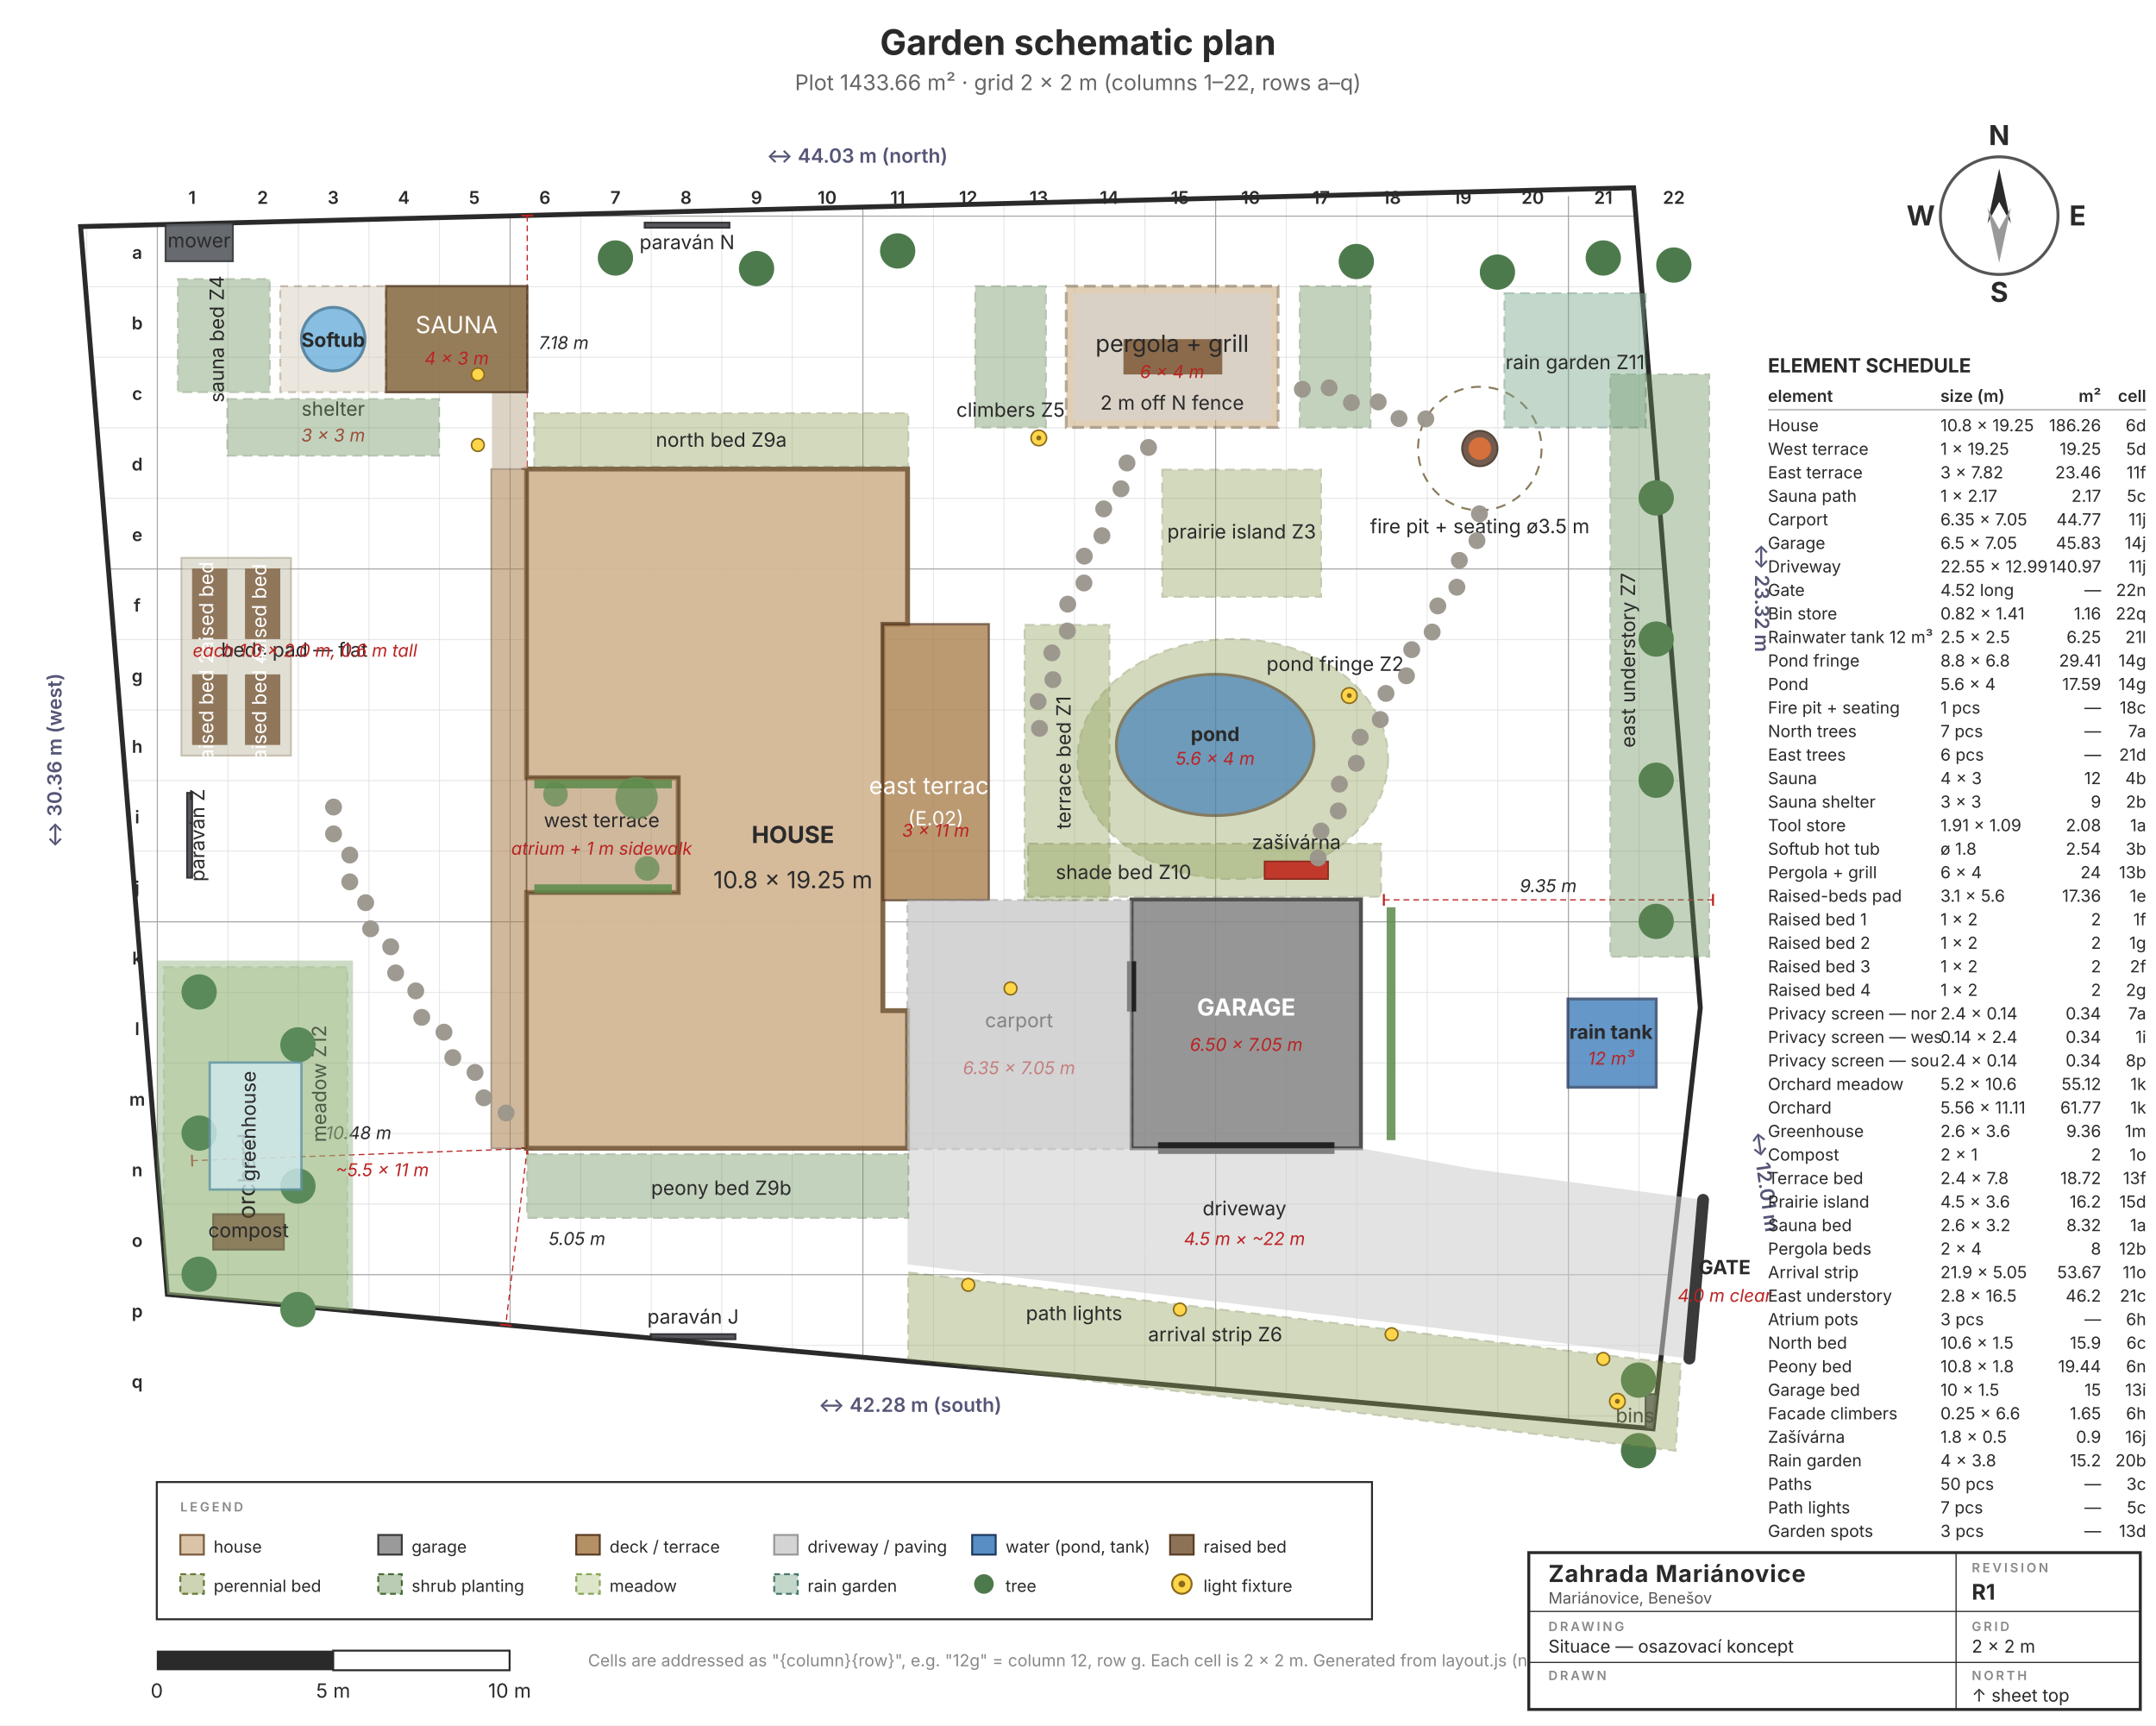
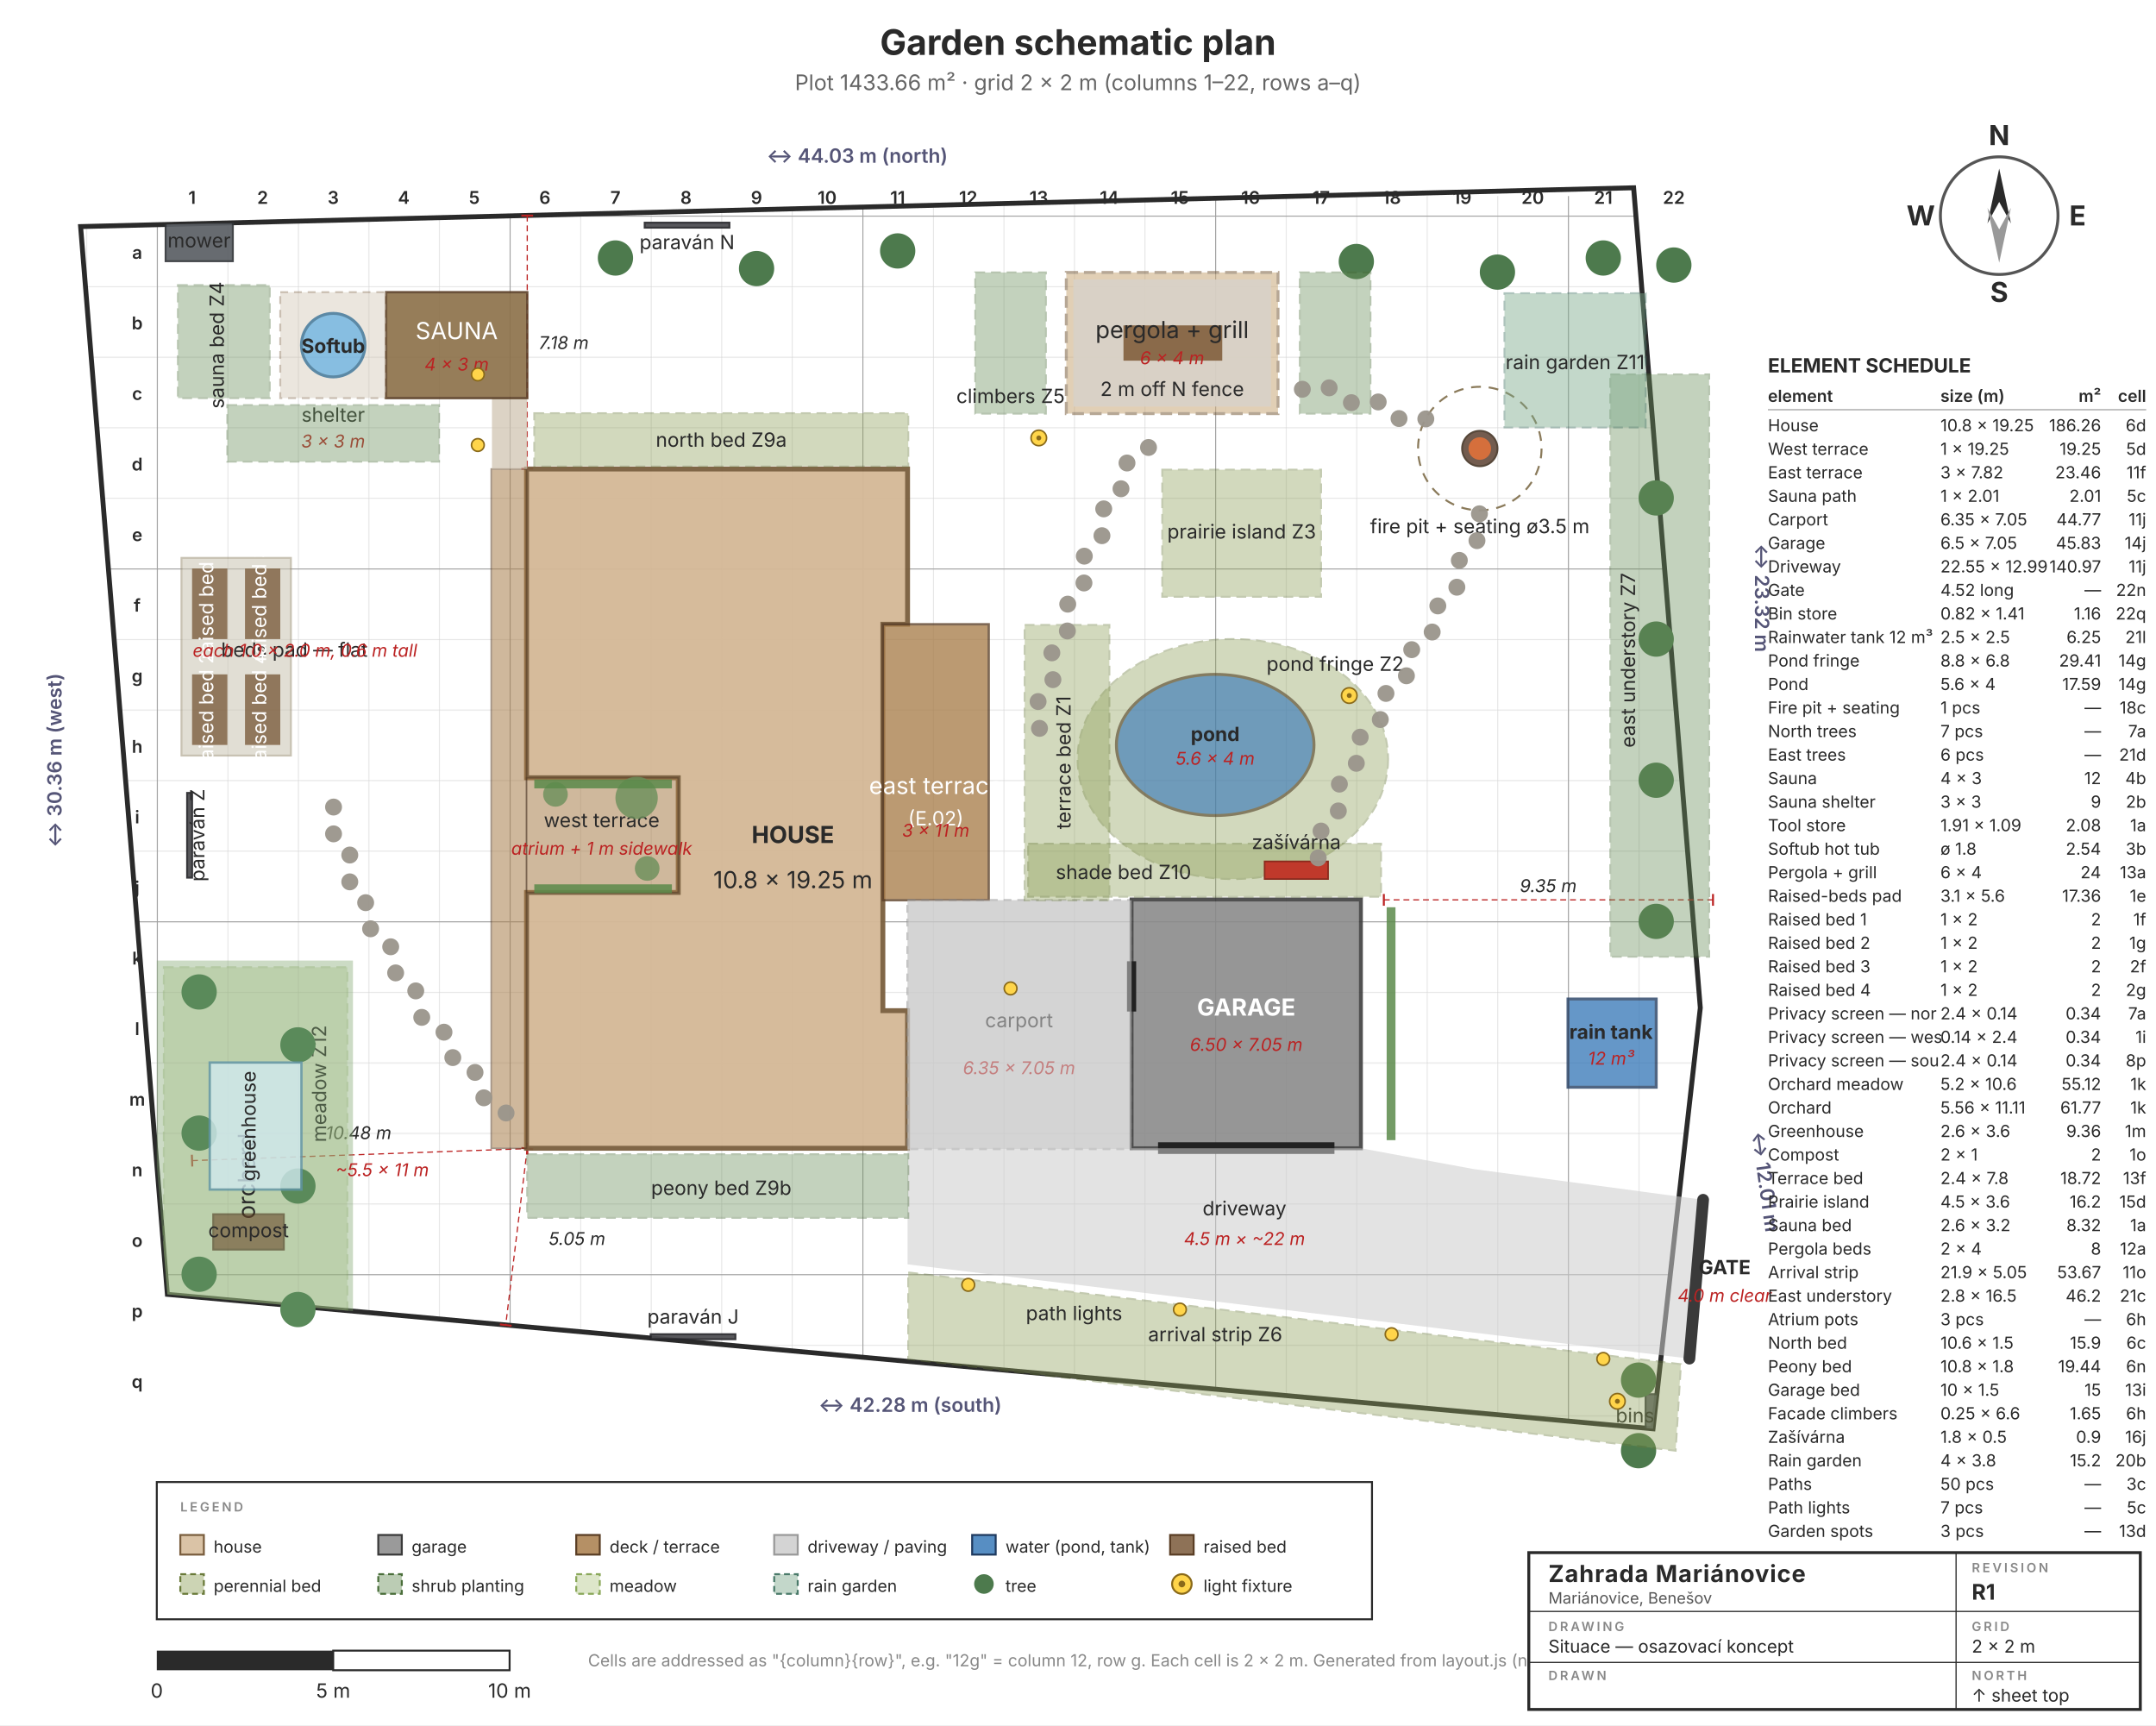
<svg xmlns="http://www.w3.org/2000/svg" viewBox="0 0 1100 880" font-family="-apple-system, BlinkMacSystemFont, sans-serif">
  <defs>
    <pattern id="cellgrid" width="36" height="36" patternUnits="userSpaceOnUse">
      <path d="M 36 0 L 0 0 0 36" fill="none" stroke="#d8d8d8" stroke-width="0.6" />
    </pattern>
    <pattern id="majorgrid" x="0" y="0" width="180" height="180" patternUnits="userSpaceOnUse">
      <rect width="180" height="180" fill="url(#cellgrid)" />
      <path d="M 180 0 L 0 0 0 180" fill="none" stroke="#a0a0a0" stroke-width="1" />
    </pattern>
    <clipPath id="plotShape">
      <polygon points="-38.88,5.58 753.48,-14.22 787.5,404.1 779.4,475.74 763.38,618.84 5.4,550.26" />
    </clipPath>
  </defs>
  <style>
    text { font-family: -apple-system, sans-serif; fill: #2a2a2a; }
    .title { font-size: 18px; font-weight: 700; text-anchor: middle; }
    .subtitle { font-size: 11px; fill: #666; text-anchor: middle; }
    .lbl { font-size: 12px; text-anchor: middle; }
    .lbl-w { font-size: 12px; text-anchor: middle; fill: white; }
    .lbl-sm { font-size: 10px; text-anchor: middle; }
    .lbl-sm-w { font-size: 10px; text-anchor: middle; fill: white; }
    .compass { font-size: 14px; font-weight: 700; text-anchor: middle; }
    .strana { font-size: 10px; fill: #557; font-weight: 600; text-anchor: middle; }
    .dim { font-size: 9px; fill: #b22; text-anchor: middle; font-style: italic; }
    .axis { font-size: 9px; fill: #555; text-anchor: middle; font-weight: 600; }
    .tb-proj { font-size: 12px; font-weight: 700; letter-spacing: 0.4px; }
    .tb-sub { font-size: 8px; fill: #555; }
    .tb-lbl { font-size: 6.5px; fill: #888; font-weight: 600; letter-spacing: 1.2px; }
    .tb-val { font-size: 9px; }
    .tb-rev { font-size: 11px; font-weight: 700; }
    .leg { font-size: 8.5px; }
    .note { font-size: 8.5px; fill: #888; }
  </style>
  <rect x="0" y="0" width="1100" height="880" fill="white" />
  <text x="550" y="28" class="title">Garden schematic plan</text>
  <text x="550" y="46" class="subtitle">Plot 1433.66 m² · grid 2 × 2 m (columns 1–22, rows a–q)</text>
  <g transform="translate(80, 110)">
    <g clip-path="url(#plotShape)">
      <rect x="-50" y="-10" width="900" height="700" fill="url(#majorgrid)" />
    </g>
    <polygon points="-38.88,5.58 753.48,-14.22 787.5,404.1 779.4,475.74 763.38,618.84 5.4,550.26" fill="none" stroke="#2a2a2a" stroke-width="2.5" />
    <g class="axis-labels" font-size="9" fill="#555" text-anchor="middle" font-weight="600">
      <text x="18" y="-6">1</text>
      <text x="54" y="-6">2</text>
      <text x="90" y="-6">3</text>
      <text x="126" y="-6">4</text>
      <text x="162" y="-6">5</text>
      <text x="198" y="-6">6</text>
      <text x="234" y="-6">7</text>
      <text x="270" y="-6">8</text>
      <text x="306" y="-6">9</text>
      <text x="342" y="-6">10</text>
      <text x="378" y="-6">11</text>
      <text x="414" y="-6">12</text>
      <text x="450" y="-6">13</text>
      <text x="486" y="-6">14</text>
      <text x="522" y="-6">15</text>
      <text x="558" y="-6">16</text>
      <text x="594" y="-6">17</text>
      <text x="630" y="-6">18</text>
      <text x="666" y="-6">19</text>
      <text x="702" y="-6">20</text>
      <text x="738" y="-6">21</text>
      <text x="774" y="-6">22</text>
    </g>
    <g class="axis-labels" font-size="9" fill="#555" text-anchor="middle" font-weight="600">
      <text x="-10" y="22">a</text>
      <text x="-10" y="58">b</text>
      <text x="-10" y="94">c</text>
      <text x="-10" y="130">d</text>
      <text x="-10" y="166">e</text>
      <text x="-10" y="202">f</text>
      <text x="-10" y="238">g</text>
      <text x="-10" y="274">h</text>
      <text x="-10" y="310">i</text>
      <text x="-10" y="346">j</text>
      <text x="-10" y="382">k</text>
      <text x="-10" y="418">l</text>
      <text x="-10" y="454">m</text>
      <text x="-10" y="490">n</text>
      <text x="-10" y="526">o</text>
      <text x="-10" y="562">p</text>
      <text x="-10" y="598">q</text>
    </g>
    <text x="357.3" y="-27" class="strana">↔ 44.03 m (north)</text>
    <text x="815.4" y="194.94" class="strana" transform="rotate(90, 815.4, 194.94)">↔ 23.32 m</text>
    <text x="817.2" y="493.2" class="strana" transform="rotate(82, 817.2, 493.2)">↔ 12.01 m</text>
    <text x="384.3" y="610.2" class="strana">↔ 42.28 m (south)</text>
    <text x="-48.6" y="277.92" class="strana" transform="rotate(-90, -48.6, 277.92)">↔ 30.36 m (west)</text>
    <g stroke="#b22" stroke-width="0.6" fill="#b22">
      <line x1="189" y1="0" x2="189" y2="129.06" stroke-dasharray="3,2" />
      <line x1="186" y1="0" x2="192" y2="0" stroke-width="1" />
      <line x1="186" y1="129.06" x2="192" y2="129.06" stroke-width="1" />
      <text x="194.94" y="68.04" font-size="9" font-style="italic" stroke="none" text-anchor="start">7.18 m</text>
      <line x1="18" y1="482.04" x2="189" y2="475.92" stroke-dasharray="3,2" />
      <line x1="18.11" y1="485.04" x2="17.89" y2="479.04" stroke-width="1" />
      <line x1="189.11" y1="478.92" x2="188.89" y2="472.92" stroke-width="1" />
      <text x="102.96" y="471.06" font-size="9" font-style="italic" stroke="none" text-anchor="middle">10.48 m</text>
      <line x1="189" y1="475.92" x2="178.02" y2="565.92" stroke-dasharray="3,2" />
      <line x1="186.02" y1="475.56" x2="191.98" y2="476.28" stroke-width="1" />
      <line x1="175.04" y1="565.56" x2="181" y2="566.28" stroke-width="1" />
      <text x="199.98" y="525.06" font-size="9" font-style="italic" stroke="none" text-anchor="start">5.05 m</text>
      <line x1="626.04" y1="349.02" x2="793.98" y2="349.02" stroke-dasharray="3,2" />
      <line x1="626.04" y1="352.02" x2="626.04" y2="346.02" stroke-width="1" />
      <line x1="793.98" y1="352.02" x2="793.98" y2="346.02" stroke-width="1" />
      <text x="709.92" y="345.06" font-size="9" font-style="italic" stroke="none" text-anchor="middle">9.35 m</text>
    </g>
    <g class="el" data-id="house">
      <polygon points="188.64,129.24 383.04,129.24 383.04,208.44 370.44,208.44 370.44,405.54 383.04,405.54 383.04,475.74 188.64,475.74 188.64,345.24 266.04,345.24 266.04,286.74 188.64,286.74" fill="#d4b896" opacity="0.95" stroke="#7a5e3e" stroke-width="2.5" />
      <text x="324.54" y="320.04" class="lbl" font-size="20" font-weight="700">HOUSE</text>
      <text x="324.54" y="343.08" class="lbl">10.8 × 19.25 m</text>
    </g>
    <g class="el" data-id="westTerrace">
      <rect x="170.64" y="129.24" width="18" height="346.5" fill="#a87d4a" opacity="0.55" stroke="#5a3e25" stroke-width="0.8" />
      <rect x="188.64" y="286.74" width="77.4" height="58.5" fill="#a87d4a" opacity="0.55" stroke="#5a3e25" stroke-width="0.8" />
      <text x="226.98" y="311.94" class="lbl-sm">west terrace</text>
      <text x="226.98" y="325.98" class="dim">atrium + 1 m sidewalk</text>
    </g>
    <g class="el" data-id="eastTerrace">
      <rect x="370.44" y="208.44" width="54" height="140.76" fill="#a87d4a" opacity="0.78" stroke="#5a3e25" stroke-width="1.2" />
      <text x="397.44" y="295.02" class="lbl-w">east terrace</text>
      <text x="397.44" y="311.04" class="lbl-sm-w">(E.02)</text>
      <text x="397.44" y="316.8" class="dim" fill="#fff">3 × 11 m</text>
    </g>
    <g class="el" data-id="saunaPath">
-       <rect x="171" y="90" width="18" height="39.06" fill="#cdc1ad" opacity="0.7" />
+       <rect x="171" y="93.06" width="18" height="36.18" fill="#cdc1ad" opacity="0.7" />
    </g>
    <g class="el" data-id="carport">
      <rect x="383.04" y="349.2" width="114.3" height="126.9" fill="#bdbdbd" opacity="0.5" stroke="#888" stroke-width="1.2" stroke-dasharray="4,3" />
      <text x="439.92" y="414" class="lbl-sm">carport</text>
      <text x="439.92" y="437.94" class="dim">6.35 × 7.05 m</text>
    </g>
    <g class="el" data-id="garage">
      <rect x="497.34" y="348.84" width="117" height="126.9" fill="#888" opacity="0.88" stroke="#3a3a3a" stroke-width="2" />
      <rect x="510.84" y="472.68" width="90" height="5.94" fill="#222" />
      <rect x="495" y="380.34" width="4.68" height="25.65" fill="#222" />
      <text x="555.84" y="408.06" class="lbl-w" font-size="14" font-weight="700">GARAGE</text>
      <text x="555.84" y="426.06" class="dim" fill="#fff">6.50 × 7.05 m</text>
    </g>
    <g class="el" data-id="driveway">
      <polygon points="383.04,349.2 497.34,349.2 497.34,475.74 614.34,475.74 671.94,486.36 788.94,502.02 781.92,583.02 383.04,534.96" fill="#cccccc" opacity="0.55" />
      <text x="554.94" y="509.94" class="lbl-sm">driveway</text>
      <text x="554.94" y="525.06" class="dim">4.5 m × ~22 m</text>
    </g>
    <g class="el" data-id="gate">
      <line x1="788.94" y1="502.02" x2="781.92" y2="583.02" fill="none" stroke="#3a3a3a" stroke-width="6" stroke-linecap="round" />
      <text x="799.92" y="540" class="lbl-sm" font-weight="700" text-anchor="start">GATE</text>
      <text x="799.92" y="554.04" class="dim" text-anchor="start">4.0 m clear</text>
    </g>
    <g class="el" data-id="binStore">
      <g clip-path="url(#plotShape)">
        <rect x="759.6" y="601.2" width="14.76" height="25.38" fill="#5a5e64" opacity="0.92" stroke="#33363a" stroke-width="1" />
      </g>
      <text x="754.2" y="615.6" class="lbl-sm" fill="#333" text-anchor="end">bins</text>
    </g>
    <g class="el" data-id="rainTank">
      <rect x="720" y="399.6" width="45" height="45" fill="#3a7ab8" opacity="0.78" stroke="#1f3a5f" stroke-width="1.5" />
      <text x="741.96" y="419.94" class="lbl-sm" fill="#fff" font-weight="700">rain tank</text>
      <text x="741.96" y="433.08" class="dim" fill="#fff">12 m³</text>
    </g>
    <g class="el" data-id="pondFringe">
      <ellipse cx="549" cy="277.2" rx="79.2" ry="61.2" fill="#8fa05a" opacity="0.4" stroke="#6a7a3a" stroke-width="1" stroke-dasharray="5,3" />
      <text x="601.2" y="232.2" class="lbl-sm" fill="#3a5a28">pond fringe Z2</text>
    </g>
    <g class="el" data-id="pond">
      <ellipse cx="540" cy="270" rx="50.4" ry="36" fill="#3a7ab8" opacity="0.65" stroke="#5a4a30" stroke-width="1.5" />
      <text x="540" y="268.02" class="lbl-sm" fill="#fff" font-weight="700">pond</text>
      <text x="540" y="280.08" class="dim" fill="#fff">5.6 × 4 m</text>
    </g>
    <g class="el" data-id="firePit">
      <circle cx="675" cy="118.8" r="31.5" fill="none" stroke="#8a7a5a" stroke-width="1" stroke-dasharray="5,4" />
      <circle cx="675" cy="118.8" r="9" fill="#5a4030" opacity="0.85" stroke="#3a2818" stroke-width="1" />
      <circle cx="675" cy="118.8" r="5.76" fill="#ff7733" opacity="0.7" />
      <text x="675" y="162" class="lbl-sm" fill="#5a4828">fire pit + seating ø3.5 m</text>
    </g>
    <g class="el" data-id="northTrees">
      <circle cx="234" cy="21.6" r="9" fill="#4d7a4d" />
      <circle cx="306" cy="27" r="9" fill="#4d7a4d" />
      <circle cx="378" cy="18" r="9" fill="#4d7a4d" />
      <circle cx="612" cy="23.4" r="9" fill="#4d7a4d" />
      <circle cx="684" cy="28.8" r="9" fill="#4d7a4d" />
      <circle cx="738" cy="21.6" r="9" fill="#4d7a4d" />
      <circle cx="774" cy="25.2" r="9" fill="#4d7a4d" />
    </g>
    <g class="el" data-id="eastTrees">
      <circle cx="765" cy="144" r="9" fill="#4d7a4d" />
      <circle cx="765" cy="216" r="9" fill="#4d7a4d" />
      <circle cx="765" cy="288" r="9" fill="#4d7a4d" />
      <circle cx="765" cy="360" r="9" fill="#4d7a4d" />
      <circle cx="756" cy="594" r="9" fill="#4d7a4d" />
      <circle cx="756" cy="630" r="9" fill="#4d7a4d" />
    </g>
    <g class="el" data-id="sauna">
-       <rect x="117" y="36" width="72" height="54" fill="#8b6f47" opacity="0.9" stroke="#5a3e25" stroke-width="1.2" />
-       <text x="153" y="59.94" class="lbl-w">SAUNA</text>
-       <text x="153" y="75.96" class="dim" fill="#fff">4 × 3 m</text>
+       <rect x="117" y="39.06" width="72" height="54" fill="#8b6f47" opacity="0.9" stroke="#5a3e25" stroke-width="1.2" />
+       <text x="153" y="63" class="lbl-w">SAUNA</text>
+       <text x="153" y="79.02" class="dim" fill="#fff">4 × 3 m</text>
    </g>
    <g class="el" data-id="saunaShelter">
-       <rect x="63" y="36" width="54" height="54" fill="#cdc1ad" opacity="0.4" stroke="#7a5e3e" stroke-width="1" stroke-dasharray="4,3" />
-       <text x="90" y="102.06" class="lbl-sm" fill="#5a4828">shelter</text>
-       <text x="90" y="115.2" class="dim">3 × 3 m</text>
+       <rect x="63" y="39.06" width="54" height="54" fill="#cdc1ad" opacity="0.4" stroke="#7a5e3e" stroke-width="1" stroke-dasharray="4,3" />
+       <text x="90" y="105.12" class="lbl-sm" fill="#5a4828">shelter</text>
+       <text x="90" y="118.26" class="dim">3 × 3 m</text>
    </g>
    <g class="el" data-id="toolStore">
      <g clip-path="url(#plotShape)">
        <rect x="4.5" y="3.6" width="34.29" height="19.62" fill="#5a5e64" opacity="0.92" stroke="#33363a" stroke-width="1" />
      </g>
      <text x="21.6" y="16.2" class="lbl-sm" fill="#fff">mower</text>
    </g>
    <g class="el" data-id="softub">
-       <circle cx="90" cy="63" r="16.2" fill="#5dade2" opacity="0.7" stroke="#1f618d" stroke-width="1.5" />
-       <text x="90" y="66.96" class="lbl-sm" fill="#1f3a5f" font-weight="700">Softub</text>
+       <circle cx="90" cy="66.06" r="16.2" fill="#5dade2" opacity="0.7" stroke="#1f618d" stroke-width="1.5" />
+       <text x="90" y="70.02" class="lbl-sm" fill="#1f3a5f" font-weight="700">Softub</text>
    </g>
    <g class="el" data-id="pergola">
-       <rect x="464.04" y="36" width="108" height="72" fill="#c8a878" opacity="0.55" stroke="#7a5e3e" stroke-width="1.5" stroke-dasharray="6,3" />
-       <rect x="467.64" y="39.6" width="100.8" height="64.8" fill="#d8d2c8" opacity="0.9" />
-       <rect x="493.2" y="63" width="50.4" height="18" fill="#8a6a4a" />
-       <text x="518.04" y="69.48" class="lbl">pergola + grill</text>
-       <text x="518.04" y="82.8" class="dim">6 × 4 m</text>
-       <text x="518.04" y="99" class="lbl-sm" fill="#5a4828">2 m off N fence</text>
+       <rect x="464.04" y="28.98" width="108" height="72" fill="#c8a878" opacity="0.55" stroke="#7a5e3e" stroke-width="1.5" stroke-dasharray="6,3" />
+       <rect x="467.64" y="32.58" width="100.8" height="64.8" fill="#d8d2c8" opacity="0.9" />
+       <rect x="493.2" y="55.98" width="50.4" height="18" fill="#8a6a4a" />
+       <text x="518.04" y="62.46" class="lbl">pergola + grill</text>
+       <text x="518.04" y="75.78" class="dim">6 × 4 m</text>
+       <text x="518.04" y="91.98" class="lbl-sm" fill="#5a4828">2 m off N fence</text>
    </g>
    <g class="el" data-id="raisedBedsPad">
      <g clip-path="url(#plotShape)">
        <rect x="12.6" y="174.6" width="55.8" height="100.8" fill="#c8c2b0" opacity="0.55" stroke="#9a9074" stroke-width="1" />
      </g>
      <text x="70.2" y="225" class="lbl-sm" fill="#5a5030" text-anchor="start">beds pad — flat</text>
    </g>
    <g class="el" data-id="raisedBed1">
      <rect x="18" y="180" width="18" height="36" fill="#7a5a3a" opacity="0.78" />
      <text x="28.8" y="198" class="lbl-sm-w" transform="rotate(-90, 28.8, 198)">raised bed 1</text>
    </g>
    <g class="el" data-id="raisedBed2">
      <rect x="18" y="234" width="18" height="36" fill="#7a5a3a" opacity="0.78" />
      <text x="28.8" y="252" class="lbl-sm-w" transform="rotate(-90, 28.8, 252)">raised bed 2</text>
    </g>
    <g class="el" data-id="raisedBed3">
      <rect x="45" y="180" width="18" height="36" fill="#7a5a3a" opacity="0.78" />
      <text x="55.8" y="198" class="lbl-sm-w" transform="rotate(-90, 55.8, 198)">raised bed 3</text>
    </g>
    <g class="el" data-id="raisedBed4">
      <rect x="45" y="234" width="18" height="36" fill="#7a5a3a" opacity="0.78" />
      <text x="55.8" y="252" class="lbl-sm-w" transform="rotate(-90, 55.8, 252)">raised bed 4</text>
      <text x="75.6" y="225" class="dim" text-anchor="start">each 1.0 × 2.0 m, 0.6 m tall</text>
    </g>
    <g class="el" data-id="screenNorth">
      <rect x="248.94" y="3.6" width="43.2" height="2.52" fill="#4a4a4e" opacity="0.92" stroke="#26262a" stroke-width="1" />
      <text x="270.54" y="17.1" class="lbl-sm" fill="#3a3a3e">paraván N</text>
    </g>
    <g class="el" data-id="screenWest">
      <rect x="15.48" y="294.48" width="2.52" height="43.2" fill="#4a4a4e" opacity="0.92" stroke="#26262a" stroke-width="1" />
      <text x="24.3" y="316.08" class="lbl-sm" fill="#3a3a3e" transform="rotate(-90, 24.3, 316.08)">paraván Z</text>
    </g>
    <g class="el" data-id="screenSouth">
      <rect x="252" y="570.6" width="43.2" height="2.52" fill="#4a4a4e" opacity="0.92" stroke="#26262a" stroke-width="1" />
      <text x="273.6" y="565.2" class="lbl-sm" fill="#3a3a3e">paraván J</text>
    </g>
    <g class="el" data-id="orchardMeadow">
      <g clip-path="url(#plotShape)">
        <rect x="3.6" y="383.4" width="93.6" height="190.8" fill="#b5c98a" opacity="0.35" stroke="#8aa85a" stroke-width="1" stroke-dasharray="5,3" />
      </g>
      <text x="86.4" y="442.8" class="lbl-sm" fill="#3a5a28" transform="rotate(-90, 86.4, 442.8)">meadow Z12</text>
    </g>
    <g class="el" data-id="orchard">
      <g clip-path="url(#plotShape)">
        <rect x="0" y="379.98" width="100.08" height="199.98" fill="#7fa66f" opacity="0.4" />
      </g>
      <circle cx="21.6" cy="396" r="9" fill="#5a8a5a" />
      <circle cx="72" cy="423" r="9" fill="#5a8a5a" />
      <circle cx="21.6" cy="468" r="9" fill="#5a8a5a" />
      <circle cx="72" cy="495" r="9" fill="#5a8a5a" />
      <circle cx="21.6" cy="540" r="9" fill="#5a8a5a" />
      <circle cx="72" cy="558" r="9" fill="#5a8a5a" />
      <text x="50.04" y="489.96" class="lbl" transform="rotate(-90, 50.04, 489.96)">orchard</text>
      <text x="115.02" y="489.96" class="dim" text-anchor="start">~5.5 × 11 m</text>
    </g>
    <g class="el" data-id="greenhouse">
      <g clip-path="url(#plotShape)">
        <rect x="27" y="432" width="46.8" height="64.8" fill="#cfe8ef" opacity="0.8" stroke="#5f93a8" stroke-width="1.2" />
      </g>
      <text x="50.4" y="464.4" class="lbl-sm" fill="#245a6a" transform="rotate(-90, 50.4, 464.4)">greenhouse</text>
    </g>
    <g class="el" data-id="compost">
      <g clip-path="url(#plotShape)">
        <rect x="28.8" y="509.4" width="36" height="18" fill="#6a4a2a" opacity="0.6" stroke="#4a3218" stroke-width="1" />
      </g>
      <text x="46.8" y="521.1" class="lbl-sm" fill="#fff">compost</text>
    </g>
    <g class="el" data-id="bedTerrace">
      <rect x="442.8" y="208.8" width="43.2" height="140.4" fill="#8fa05a" opacity="0.4" stroke="#6a7a3a" stroke-width="1" stroke-dasharray="5,3" />
      <text x="466.2" y="279" class="lbl-sm" fill="#3a5a28" transform="rotate(-90, 466.2, 279)">terrace bed Z1</text>
    </g>
    <g class="el" data-id="prairieIsland">
      <rect x="513" y="129.6" width="81" height="64.8" fill="#8fa05a" opacity="0.4" stroke="#6a7a3a" stroke-width="1" stroke-dasharray="5,3" />
      <text x="553.5" y="164.7" class="lbl-sm" fill="#3a5a28">prairie island Z3</text>
    </g>
    <g class="el" data-id="saunaBed">
-       <rect x="10.8" y="32.4" width="46.8" height="57.6" fill="#6a8e5a" opacity="0.4" stroke="#4a6e3a" stroke-width="1" stroke-dasharray="5,3" />
-       <rect x="36" y="93.6" width="108" height="28.8" fill="#6a8e5a" opacity="0.4" stroke="#4a6e3a" stroke-width="1" stroke-dasharray="5,3" />
-       <text x="34.2" y="63" class="lbl-sm" fill="#3a5a28" transform="rotate(-90, 34.2, 63)">sauna bed Z4</text>
+       <rect x="10.8" y="35.46" width="46.8" height="57.6" fill="#6a8e5a" opacity="0.4" stroke="#4a6e3a" stroke-width="1" stroke-dasharray="5,3" />
+       <rect x="36" y="96.66" width="108" height="28.8" fill="#6a8e5a" opacity="0.4" stroke="#4a6e3a" stroke-width="1" stroke-dasharray="5,3" />
+       <text x="34.2" y="66.06" class="lbl-sm" fill="#3a5a28" transform="rotate(-90, 34.2, 66.06)">sauna bed Z4</text>
    </g>
    <g class="el" data-id="pergolaBeds">
-       <rect x="417.6" y="36" width="36" height="72" fill="#6a8e5a" opacity="0.4" stroke="#4a6e3a" stroke-width="1" stroke-dasharray="5,3" />
-       <rect x="583.2" y="36" width="36" height="72" fill="#6a8e5a" opacity="0.4" stroke="#4a6e3a" stroke-width="1" stroke-dasharray="5,3" />
-       <text x="435.6" y="102.6" class="lbl-sm" fill="#3a5a28">climbers Z5</text>
+       <rect x="417.6" y="28.98" width="36" height="72" fill="#6a8e5a" opacity="0.4" stroke="#4a6e3a" stroke-width="1" stroke-dasharray="5,3" />
+       <rect x="583.2" y="28.98" width="36" height="72" fill="#6a8e5a" opacity="0.4" stroke="#4a6e3a" stroke-width="1" stroke-dasharray="5,3" />
+       <text x="435.6" y="95.58" class="lbl-sm" fill="#3a5a28">climbers Z5</text>
    </g>
    <g class="el" data-id="arrivalStrip">
      <polygon points="383.4,539.1 777.6,585.9 774.9,630 383.4,583.2" fill="#8fa05a" opacity="0.4" stroke="#6a7a3a" stroke-width="1" stroke-dasharray="5,3" />
      <text x="540" y="574.2" class="lbl-sm" fill="#3a5a28">arrival strip Z6</text>
    </g>
    <g class="el" data-id="eastUnderstory">
      <rect x="741.6" y="81" width="50.4" height="297" fill="#6a8e5a" opacity="0.4" stroke="#4a6e3a" stroke-width="1" stroke-dasharray="5,3" />
      <text x="754.2" y="226.8" class="lbl-sm" fill="#3a5a28" transform="rotate(-90, 754.2, 226.8)">east understory Z7</text>
    </g>
    <g class="el" data-id="atriumPots">
      <circle cx="203.4" cy="295.2" r="6.3" fill="#6a8e5a" opacity="0.8" />
      <circle cx="244.8" cy="297" r="10.8" fill="#6a8e5a" opacity="0.8" />
      <circle cx="250.2" cy="333" r="6.3" fill="#6a8e5a" opacity="0.8" />
    </g>
    <g class="el" data-id="northFoundation">
      <rect x="192.6" y="100.8" width="190.8" height="27" fill="#8fa05a" opacity="0.4" stroke="#6a7a3a" stroke-width="1" stroke-dasharray="5,3" />
      <text x="288" y="117.9" class="lbl-sm" fill="#3a5a28">north bed Z9a</text>
    </g>
    <g class="el" data-id="southFoundation">
      <rect x="189" y="478.8" width="194.4" height="32.4" fill="#6a8e5a" opacity="0.4" stroke="#4a6e3a" stroke-width="1" stroke-dasharray="5,3" />
      <text x="288" y="499.5" class="lbl-sm" fill="#3a5a28">peony bed Z9b</text>
    </g>
    <g class="el" data-id="garageFaceBed">
      <rect x="444.6" y="320.4" width="180" height="27" fill="#8fa05a" opacity="0.4" stroke="#6a7a3a" stroke-width="1" stroke-dasharray="5,3" />
      <text x="493.2" y="338.4" class="lbl-sm" fill="#3a5a28">shade bed Z10</text>
    </g>
    <g class="el" data-id="facadeClimbers">
      <rect x="627.48" y="352.8" width="4.5" height="118.8" fill="#5a8a4a" opacity="0.85" />
      <rect x="192.6" y="287.64" width="70.2" height="4.5" fill="#5a8a4a" opacity="0.85" />
      <rect x="192.6" y="341.1" width="70.2" height="4.5" fill="#5a8a4a" opacity="0.85" />
    </g>
    <g class="el" data-id="zasivarna">
      <rect x="565.2" y="329.4" width="32.4" height="9" fill="#c0392b" stroke="#8a2a1e" stroke-width="0.8" />
      <text x="581.4" y="323.1" class="lbl-sm" fill="#8a2a1e">zašívárna</text>
    </g>
    <g class="el" data-id="rainGarden">
      <rect x="687.6" y="39.6" width="72" height="68.4" fill="#7aa88a" opacity="0.45" stroke="#4a7a6a" stroke-width="1" stroke-dasharray="5,3" />
      <text x="723.6" y="78.3" class="lbl-sm" fill="#3a5a28">rain garden Z11</text>
    </g>
    <g class="el" data-id="steppingPaths">
      <circle cx="178.2" cy="457.74" r="4.32" fill="#9a958c" opacity="0.95" />
      <circle cx="166.86" cy="450" r="4.32" fill="#9a958c" opacity="0.95" />
      <circle cx="162.36" cy="437.04" r="4.32" fill="#9a958c" opacity="0.95" />
      <circle cx="151.02" cy="429.48" r="4.32" fill="#9a958c" opacity="0.95" />
      <circle cx="146.52" cy="416.52" r="4.32" fill="#9a958c" opacity="0.95" />
      <circle cx="135.18" cy="408.96" r="4.32" fill="#9a958c" opacity="0.95" />
      <circle cx="132.12" cy="395.46" r="4.32" fill="#9a958c" opacity="0.95" />
      <circle cx="121.86" cy="386.28" r="4.32" fill="#9a958c" opacity="0.95" />
      <circle cx="119.34" cy="372.96" r="4.32" fill="#9a958c" opacity="0.95" />
      <circle cx="109.08" cy="363.78" r="4.32" fill="#9a958c" opacity="0.95" />
      <circle cx="106.56" cy="350.46" r="4.32" fill="#9a958c" opacity="0.95" />
      <circle cx="98.46" cy="339.84" r="4.32" fill="#9a958c" opacity="0.95" />
      <circle cx="98.46" cy="326.16" r="4.32" fill="#9a958c" opacity="0.95" />
      <circle cx="90.18" cy="315.36" r="4.32" fill="#9a958c" opacity="0.95" />
      <circle cx="90.18" cy="301.68" r="4.32" fill="#9a958c" opacity="0.95" />
      <circle cx="450.36" cy="261.54" r="4.32" fill="#9a958c" opacity="0.95" />
      <circle cx="449.64" cy="247.86" r="4.32" fill="#9a958c" opacity="0.95" />
      <circle cx="457.2" cy="236.7" r="4.32" fill="#9a958c" opacity="0.95" />
      <circle cx="456.66" cy="223.02" r="4.32" fill="#9a958c" opacity="0.95" />
      <circle cx="464.58" cy="211.86" r="4.32" fill="#9a958c" opacity="0.95" />
      <circle cx="464.76" cy="198.18" r="4.32" fill="#9a958c" opacity="0.95" />
      <circle cx="473.04" cy="187.38" r="4.32" fill="#9a958c" opacity="0.95" />
      <circle cx="473.22" cy="173.7" r="4.32" fill="#9a958c" opacity="0.95" />
      <circle cx="482.22" cy="163.26" r="4.32" fill="#9a958c" opacity="0.95" />
      <circle cx="483.12" cy="149.58" r="4.32" fill="#9a958c" opacity="0.95" />
      <circle cx="491.94" cy="139.32" r="4.32" fill="#9a958c" opacity="0.95" />
      <circle cx="495" cy="126.18" r="4.32" fill="#9a958c" opacity="0.95" />
      <circle cx="505.98" cy="118.26" r="4.32" fill="#9a958c" opacity="0.95" />
      <circle cx="584.46" cy="88.56" r="4.32" fill="#9a958c" opacity="0.95" />
      <circle cx="598.14" cy="87.84" r="4.32" fill="#9a958c" opacity="0.95" />
      <circle cx="609.48" cy="95.4" r="4.32" fill="#9a958c" opacity="0.95" />
      <circle cx="623.16" cy="95.04" r="4.32" fill="#9a958c" opacity="0.95" />
      <circle cx="633.78" cy="103.5" r="4.32" fill="#9a958c" opacity="0.95" />
      <circle cx="647.46" cy="103.68" r="4.32" fill="#9a958c" opacity="0.95" />
      <circle cx="674.82" cy="152.1" r="4.32" fill="#9a958c" opacity="0.95" />
      <circle cx="673.56" cy="165.78" r="4.32" fill="#9a958c" opacity="0.95" />
      <circle cx="664.56" cy="175.86" r="4.32" fill="#9a958c" opacity="0.95" />
      <circle cx="663.3" cy="189.54" r="4.32" fill="#9a958c" opacity="0.95" />
      <circle cx="653.58" cy="199.08" r="4.32" fill="#9a958c" opacity="0.95" />
      <circle cx="650.7" cy="212.4" r="4.32" fill="#9a958c" opacity="0.95" />
      <circle cx="640.26" cy="221.4" r="4.32" fill="#9a958c" opacity="0.95" />
      <circle cx="637.56" cy="234.72" r="4.32" fill="#9a958c" opacity="0.95" />
      <circle cx="627.12" cy="243.72" r="4.32" fill="#9a958c" opacity="0.95" />
      <circle cx="624.24" cy="257.04" r="4.32" fill="#9a958c" opacity="0.95" />
      <circle cx="613.98" cy="266.04" r="4.32" fill="#9a958c" opacity="0.95" />
      <circle cx="612" cy="279.36" r="4.32" fill="#9a958c" opacity="0.95" />
      <circle cx="603.36" cy="289.98" r="4.32" fill="#9a958c" opacity="0.95" />
      <circle cx="602.82" cy="303.66" r="4.32" fill="#9a958c" opacity="0.95" />
      <circle cx="594" cy="313.92" r="4.32" fill="#9a958c" opacity="0.95" />
      <circle cx="592.56" cy="327.6" r="4.32" fill="#9a958c" opacity="0.95" />
    </g>
    <g class="el" data-id="pathLights">
      <circle cx="414" cy="545.4" r="3.24" fill="#ffd54a" stroke="#8a6a1a" stroke-width="0.8" />
      <circle cx="522" cy="558" r="3.24" fill="#ffd54a" stroke="#8a6a1a" stroke-width="0.8" />
      <circle cx="630" cy="570.6" r="3.24" fill="#ffd54a" stroke="#8a6a1a" stroke-width="0.8" />
      <circle cx="738" cy="583.2" r="3.24" fill="#ffd54a" stroke="#8a6a1a" stroke-width="0.8" />
      <circle cx="163.8" cy="81" r="3.24" fill="#ffd54a" stroke="#8a6a1a" stroke-width="0.8" />
      <circle cx="163.8" cy="117" r="3.24" fill="#ffd54a" stroke="#8a6a1a" stroke-width="0.8" />
      <circle cx="435.6" cy="394.2" r="3.24" fill="#ffd54a" stroke="#8a6a1a" stroke-width="0.8" />
      <text x="468" y="563.4" class="lbl-sm" fill="#8a6a1a">path lights</text>
    </g>
    <g class="el" data-id="gardenSpots">
      <circle cx="745.2" cy="604.8" r="3.96" fill="#ffd54a" stroke="#8a6a1a" stroke-width="0.8" />
      <circle cx="745.2" cy="604.8" r="1.26" fill="#8a6a1a" />
      <circle cx="608.4" cy="244.8" r="3.96" fill="#ffd54a" stroke="#8a6a1a" stroke-width="0.8" />
      <circle cx="608.4" cy="244.8" r="1.26" fill="#8a6a1a" />
      <circle cx="450" cy="113.4" r="3.96" fill="#ffd54a" stroke="#8a6a1a" stroke-width="0.8" />
      <circle cx="450" cy="113.4" r="1.26" fill="#8a6a1a" />
    </g>
  </g>
  <g transform="translate(1020, 110)">
    <circle cx="0" cy="0" r="30" fill="white" stroke="#555" stroke-width="1.5" />
    <path d="M 0 -24 L 6 4 L 0 -7 L -6 4 Z" fill="#2a2a2a" />
    <path d="M 0 7 L 6 -4 L 0 24 L -6 -4 Z" fill="#999" />
    <text x="0" y="-36" class="compass">N</text>
    <text x="0" y="44" class="compass">S</text>
    <text x="-40" y="5" class="compass">W</text>
    <text x="40" y="5" class="compass">E</text>
  </g>
  <g transform="translate(902, 190)" font-size="8.5" fill="#2a2a2a">
    <text x="0" y="0" font-weight="700" font-size="10">ELEMENT SCHEDULE</text>
    <text x="0" y="15" fill="#555" font-weight="600">element</text>
    <text x="88" y="15" fill="#555" font-weight="600">size (m)</text>
    <text x="170" y="15" fill="#555" font-weight="600" text-anchor="end">m²</text>
    <text x="193" y="15" fill="#555" font-weight="600" text-anchor="end">cell</text>
    <line x1="0" y1="19" x2="193" y2="19" stroke="#bbb" stroke-width="0.8" />
    <text x="0" y="30">House</text>
    <text x="88" y="30">10.8 × 19.25</text>
    <text x="170" y="30" text-anchor="end">186.26</text>
    <text x="193" y="30" text-anchor="end">6d</text>
    <text x="0" y="42">West terrace</text>
    <text x="88" y="42">1 × 19.25</text>
    <text x="170" y="42" text-anchor="end">19.25</text>
    <text x="193" y="42" text-anchor="end">5d</text>
    <text x="0" y="54">East terrace</text>
    <text x="88" y="54">3 × 7.82</text>
    <text x="170" y="54" text-anchor="end">23.46</text>
    <text x="193" y="54" text-anchor="end">11f</text>
    <text x="0" y="66">Sauna path</text>
-     <text x="88" y="66">1 × 2.17</text>
-     <text x="170" y="66" text-anchor="end">2.17</text>
+     <text x="88" y="66">1 × 2.01</text>
+     <text x="170" y="66" text-anchor="end">2.01</text>
    <text x="193" y="66" text-anchor="end">5c</text>
    <text x="0" y="78">Carport</text>
    <text x="88" y="78">6.35 × 7.05</text>
    <text x="170" y="78" text-anchor="end">44.77</text>
    <text x="193" y="78" text-anchor="end">11j</text>
    <text x="0" y="90">Garage</text>
    <text x="88" y="90">6.5 × 7.05</text>
    <text x="170" y="90" text-anchor="end">45.83</text>
    <text x="193" y="90" text-anchor="end">14j</text>
    <text x="0" y="102">Driveway</text>
    <text x="88" y="102">22.55 × 12.99</text>
    <text x="170" y="102" text-anchor="end">140.97</text>
    <text x="193" y="102" text-anchor="end">11j</text>
    <text x="0" y="114">Gate</text>
    <text x="88" y="114">4.52 long</text>
    <text x="170" y="114" text-anchor="end">—</text>
    <text x="193" y="114" text-anchor="end">22n</text>
    <text x="0" y="126">Bin store</text>
    <text x="88" y="126">0.82 × 1.41</text>
    <text x="170" y="126" text-anchor="end">1.16</text>
    <text x="193" y="126" text-anchor="end">22q</text>
    <text x="0" y="138">Rainwater tank 12 m³</text>
    <text x="88" y="138">2.5 × 2.5</text>
    <text x="170" y="138" text-anchor="end">6.25</text>
    <text x="193" y="138" text-anchor="end">21l</text>
    <text x="0" y="150">Pond fringe</text>
    <text x="88" y="150">8.8 × 6.8</text>
    <text x="170" y="150" text-anchor="end">29.41</text>
    <text x="193" y="150" text-anchor="end">14g</text>
    <text x="0" y="162">Pond</text>
    <text x="88" y="162">5.6 × 4</text>
    <text x="170" y="162" text-anchor="end">17.59</text>
    <text x="193" y="162" text-anchor="end">14g</text>
    <text x="0" y="174">Fire pit + seating</text>
    <text x="88" y="174">1 pcs</text>
    <text x="170" y="174" text-anchor="end">—</text>
    <text x="193" y="174" text-anchor="end">18c</text>
    <text x="0" y="186">North trees</text>
    <text x="88" y="186">7 pcs</text>
    <text x="170" y="186" text-anchor="end">—</text>
    <text x="193" y="186" text-anchor="end">7a</text>
    <text x="0" y="198">East trees</text>
    <text x="88" y="198">6 pcs</text>
    <text x="170" y="198" text-anchor="end">—</text>
    <text x="193" y="198" text-anchor="end">21d</text>
    <text x="0" y="210">Sauna</text>
    <text x="88" y="210">4 × 3</text>
    <text x="170" y="210" text-anchor="end">12</text>
    <text x="193" y="210" text-anchor="end">4b</text>
    <text x="0" y="222">Sauna shelter</text>
    <text x="88" y="222">3 × 3</text>
    <text x="170" y="222" text-anchor="end">9</text>
    <text x="193" y="222" text-anchor="end">2b</text>
    <text x="0" y="234">Tool store</text>
    <text x="88" y="234">1.91 × 1.09</text>
    <text x="170" y="234" text-anchor="end">2.08</text>
    <text x="193" y="234" text-anchor="end">1a</text>
    <text x="0" y="246">Softub hot tub</text>
    <text x="88" y="246">ø 1.8</text>
    <text x="170" y="246" text-anchor="end">2.54</text>
    <text x="193" y="246" text-anchor="end">3b</text>
    <text x="0" y="258">Pergola + grill</text>
    <text x="88" y="258">6 × 4</text>
    <text x="170" y="258" text-anchor="end">24</text>
-     <text x="193" y="258" text-anchor="end">13b</text>
+     <text x="193" y="258" text-anchor="end">13a</text>
    <text x="0" y="270">Raised-beds pad</text>
    <text x="88" y="270">3.1 × 5.6</text>
    <text x="170" y="270" text-anchor="end">17.36</text>
    <text x="193" y="270" text-anchor="end">1e</text>
    <text x="0" y="282">Raised bed 1</text>
    <text x="88" y="282">1 × 2</text>
    <text x="170" y="282" text-anchor="end">2</text>
    <text x="193" y="282" text-anchor="end">1f</text>
    <text x="0" y="294">Raised bed 2</text>
    <text x="88" y="294">1 × 2</text>
    <text x="170" y="294" text-anchor="end">2</text>
    <text x="193" y="294" text-anchor="end">1g</text>
    <text x="0" y="306">Raised bed 3</text>
    <text x="88" y="306">1 × 2</text>
    <text x="170" y="306" text-anchor="end">2</text>
    <text x="193" y="306" text-anchor="end">2f</text>
    <text x="0" y="318">Raised bed 4</text>
    <text x="88" y="318">1 × 2</text>
    <text x="170" y="318" text-anchor="end">2</text>
    <text x="193" y="318" text-anchor="end">2g</text>
    <text x="0" y="330">Privacy screen — nor</text>
    <text x="88" y="330">2.4 × 0.14</text>
    <text x="170" y="330" text-anchor="end">0.34</text>
    <text x="193" y="330" text-anchor="end">7a</text>
    <text x="0" y="342">Privacy screen — wes</text>
    <text x="88" y="342">0.14 × 2.4</text>
    <text x="170" y="342" text-anchor="end">0.34</text>
    <text x="193" y="342" text-anchor="end">1i</text>
    <text x="0" y="354">Privacy screen — sou</text>
    <text x="88" y="354">2.4 × 0.14</text>
    <text x="170" y="354" text-anchor="end">0.34</text>
    <text x="193" y="354" text-anchor="end">8p</text>
    <text x="0" y="366">Orchard meadow</text>
    <text x="88" y="366">5.2 × 10.6</text>
    <text x="170" y="366" text-anchor="end">55.12</text>
    <text x="193" y="366" text-anchor="end">1k</text>
    <text x="0" y="378">Orchard</text>
    <text x="88" y="378">5.56 × 11.11</text>
    <text x="170" y="378" text-anchor="end">61.77</text>
    <text x="193" y="378" text-anchor="end">1k</text>
    <text x="0" y="390">Greenhouse</text>
    <text x="88" y="390">2.6 × 3.6</text>
    <text x="170" y="390" text-anchor="end">9.36</text>
    <text x="193" y="390" text-anchor="end">1m</text>
    <text x="0" y="402">Compost</text>
    <text x="88" y="402">2 × 1</text>
    <text x="170" y="402" text-anchor="end">2</text>
    <text x="193" y="402" text-anchor="end">1o</text>
    <text x="0" y="414">Terrace bed</text>
    <text x="88" y="414">2.4 × 7.8</text>
    <text x="170" y="414" text-anchor="end">18.72</text>
    <text x="193" y="414" text-anchor="end">13f</text>
    <text x="0" y="426">Prairie island</text>
    <text x="88" y="426">4.5 × 3.6</text>
    <text x="170" y="426" text-anchor="end">16.2</text>
    <text x="193" y="426" text-anchor="end">15d</text>
    <text x="0" y="438">Sauna bed</text>
    <text x="88" y="438">2.6 × 3.2</text>
    <text x="170" y="438" text-anchor="end">8.32</text>
    <text x="193" y="438" text-anchor="end">1a</text>
    <text x="0" y="450">Pergola beds</text>
    <text x="88" y="450">2 × 4</text>
    <text x="170" y="450" text-anchor="end">8</text>
-     <text x="193" y="450" text-anchor="end">12b</text>
+     <text x="193" y="450" text-anchor="end">12a</text>
    <text x="0" y="462">Arrival strip</text>
    <text x="88" y="462">21.9 × 5.05</text>
    <text x="170" y="462" text-anchor="end">53.67</text>
    <text x="193" y="462" text-anchor="end">11o</text>
    <text x="0" y="474">East understory</text>
    <text x="88" y="474">2.8 × 16.5</text>
    <text x="170" y="474" text-anchor="end">46.2</text>
    <text x="193" y="474" text-anchor="end">21c</text>
    <text x="0" y="486">Atrium pots</text>
    <text x="88" y="486">3 pcs</text>
    <text x="170" y="486" text-anchor="end">—</text>
    <text x="193" y="486" text-anchor="end">6h</text>
    <text x="0" y="498">North bed</text>
    <text x="88" y="498">10.6 × 1.5</text>
    <text x="170" y="498" text-anchor="end">15.9</text>
    <text x="193" y="498" text-anchor="end">6c</text>
    <text x="0" y="510">Peony bed</text>
    <text x="88" y="510">10.8 × 1.8</text>
    <text x="170" y="510" text-anchor="end">19.44</text>
    <text x="193" y="510" text-anchor="end">6n</text>
    <text x="0" y="522">Garage bed</text>
    <text x="88" y="522">10 × 1.5</text>
    <text x="170" y="522" text-anchor="end">15</text>
    <text x="193" y="522" text-anchor="end">13i</text>
    <text x="0" y="534">Facade climbers</text>
    <text x="88" y="534">0.25 × 6.6</text>
    <text x="170" y="534" text-anchor="end">1.65</text>
    <text x="193" y="534" text-anchor="end">6h</text>
    <text x="0" y="546">Zašívárna</text>
    <text x="88" y="546">1.8 × 0.5</text>
    <text x="170" y="546" text-anchor="end">0.9</text>
    <text x="193" y="546" text-anchor="end">16j</text>
    <text x="0" y="558">Rain garden</text>
    <text x="88" y="558">4 × 3.8</text>
    <text x="170" y="558" text-anchor="end">15.2</text>
    <text x="193" y="558" text-anchor="end">20b</text>
    <text x="0" y="570">Paths</text>
    <text x="88" y="570">50 pcs</text>
    <text x="170" y="570" text-anchor="end">—</text>
    <text x="193" y="570" text-anchor="end">3c</text>
    <text x="0" y="582">Path lights</text>
    <text x="88" y="582">7 pcs</text>
    <text x="170" y="582" text-anchor="end">—</text>
    <text x="193" y="582" text-anchor="end">5c</text>
    <text x="0" y="594">Garden spots</text>
    <text x="88" y="594">3 pcs</text>
    <text x="170" y="594" text-anchor="end">—</text>
    <text x="193" y="594" text-anchor="end">13d</text>
  </g>
  <g>
    <rect x="80" y="756" width="620" height="70" fill="white" stroke="#2a2a2a" stroke-width="1" />
    <text x="92" y="771" class="tb-lbl">LEGEND</text>
    <rect x="92" y="783" width="12" height="10" fill="#d4b896" fill-opacity="0.85" stroke="#7a5e3e" stroke-width="1" />
    <text x="109" y="792" class="leg">house</text>
    <rect x="193" y="783" width="12" height="10" fill="#888888" fill-opacity="0.85" stroke="#3a3a3a" stroke-width="1" />
    <text x="210" y="792" class="leg">garage</text>
    <rect x="294" y="783" width="12" height="10" fill="#a87d4a" fill-opacity="0.85" stroke="#5a3e25" stroke-width="1" />
    <text x="311" y="792" class="leg">deck / terrace</text>
    <rect x="395" y="783" width="12" height="10" fill="#cccccc" fill-opacity="0.85" stroke="#9a9a9a" stroke-width="1" />
    <text x="412" y="792" class="leg">driveway / paving</text>
    <rect x="496" y="783" width="12" height="10" fill="#3a7ab8" fill-opacity="0.85" stroke="#1f3a5f" stroke-width="1" />
    <text x="513" y="792" class="leg">water (pond, tank)</text>
    <rect x="597" y="783" width="12" height="10" fill="#7a5a3a" fill-opacity="0.85" stroke="#5a3e25" stroke-width="1" />
    <text x="614" y="792" class="leg">raised bed</text>
    <rect x="92" y="803" width="12" height="10" fill="#8fa05a" fill-opacity="0.45" stroke="#6a7a3a" stroke-width="1" stroke-dasharray="3,2" />
    <text x="109" y="812" class="leg">perennial bed</text>
    <rect x="193" y="803" width="12" height="10" fill="#6a8e5a" fill-opacity="0.45" stroke="#4a6e3a" stroke-width="1" stroke-dasharray="3,2" />
    <text x="210" y="812" class="leg">shrub planting</text>
    <rect x="294" y="803" width="12" height="10" fill="#b5c98a" fill-opacity="0.45" stroke="#8aa85a" stroke-width="1" stroke-dasharray="3,2" />
    <text x="311" y="812" class="leg">meadow</text>
    <rect x="395" y="803" width="12" height="10" fill="#7aa88a" fill-opacity="0.45" stroke="#4a7a6a" stroke-width="1" stroke-dasharray="3,2" />
    <text x="412" y="812" class="leg">rain garden</text>
    <circle cx="502" cy="808" r="5" fill="#4d7a4d" />
    <text x="513" y="812" class="leg">tree</text>
    <circle cx="603" cy="808" r="5" fill="#ffd54a" stroke="#8a6a1a" stroke-width="1" />
    <circle cx="603" cy="808" r="1.7" fill="#8a6a1a" />
    <text x="614" y="812" class="leg">light fixture</text>
  </g>
  <g transform="translate(80, 842)">
    <rect x="0" y="0" width="90" height="10" fill="#2a2a2a" />
    <rect x="90" y="0" width="90" height="10" fill="white" stroke="#2a2a2a" stroke-width="1" />
    <text x="0" y="24" class="lbl-sm" text-anchor="start">0</text>
    <text x="90" y="24" class="lbl-sm">5 m</text>
    <text x="180" y="24" class="lbl-sm">10 m</text>
  </g>
  <text x="300" y="850" class="note">Cells are addressed as "{column}{row}", e.g. "12g" = column 12, row g. Each cell is 2 × 2 m. Generated from layout.js (node generate-svg.js).</text>
  <g>
    <rect x="780" y="792" width="312" height="80" fill="white" stroke="#2a2a2a" stroke-width="1.5" />
    <line x1="780" y1="822" x2="1092" y2="822" stroke="#2a2a2a" stroke-width="0.6" />
    <line x1="780" y1="848" x2="1092" y2="848" stroke="#2a2a2a" stroke-width="0.6" />
    <line x1="998" y1="792" x2="998" y2="872" stroke="#2a2a2a" stroke-width="0.6" />
    <text x="790" y="807" class="tb-proj">Zahrada Mariánovice</text>
    <text x="790" y="818" class="tb-sub">Mariánovice, Benešov</text>
    <text x="1006" y="802" class="tb-lbl">REVISION</text>
    <text x="1006" y="816" class="tb-rev">R1</text>
    <text x="790" y="832" class="tb-lbl">DRAWING</text>
    <text x="790" y="843" class="tb-val">Situace — osazovací koncept</text>
    <text x="1006" y="832" class="tb-lbl">GRID</text>
    <text x="1006" y="843" class="tb-val">2 × 2 m</text>
    <text x="790" y="857" class="tb-lbl">DRAWN</text>
    <text x="790" y="868" class="tb-val" />
    <text x="1006" y="857" class="tb-lbl">NORTH</text>
    <text x="1006" y="868" class="tb-val">↑ sheet top</text>
  </g>
</svg>
